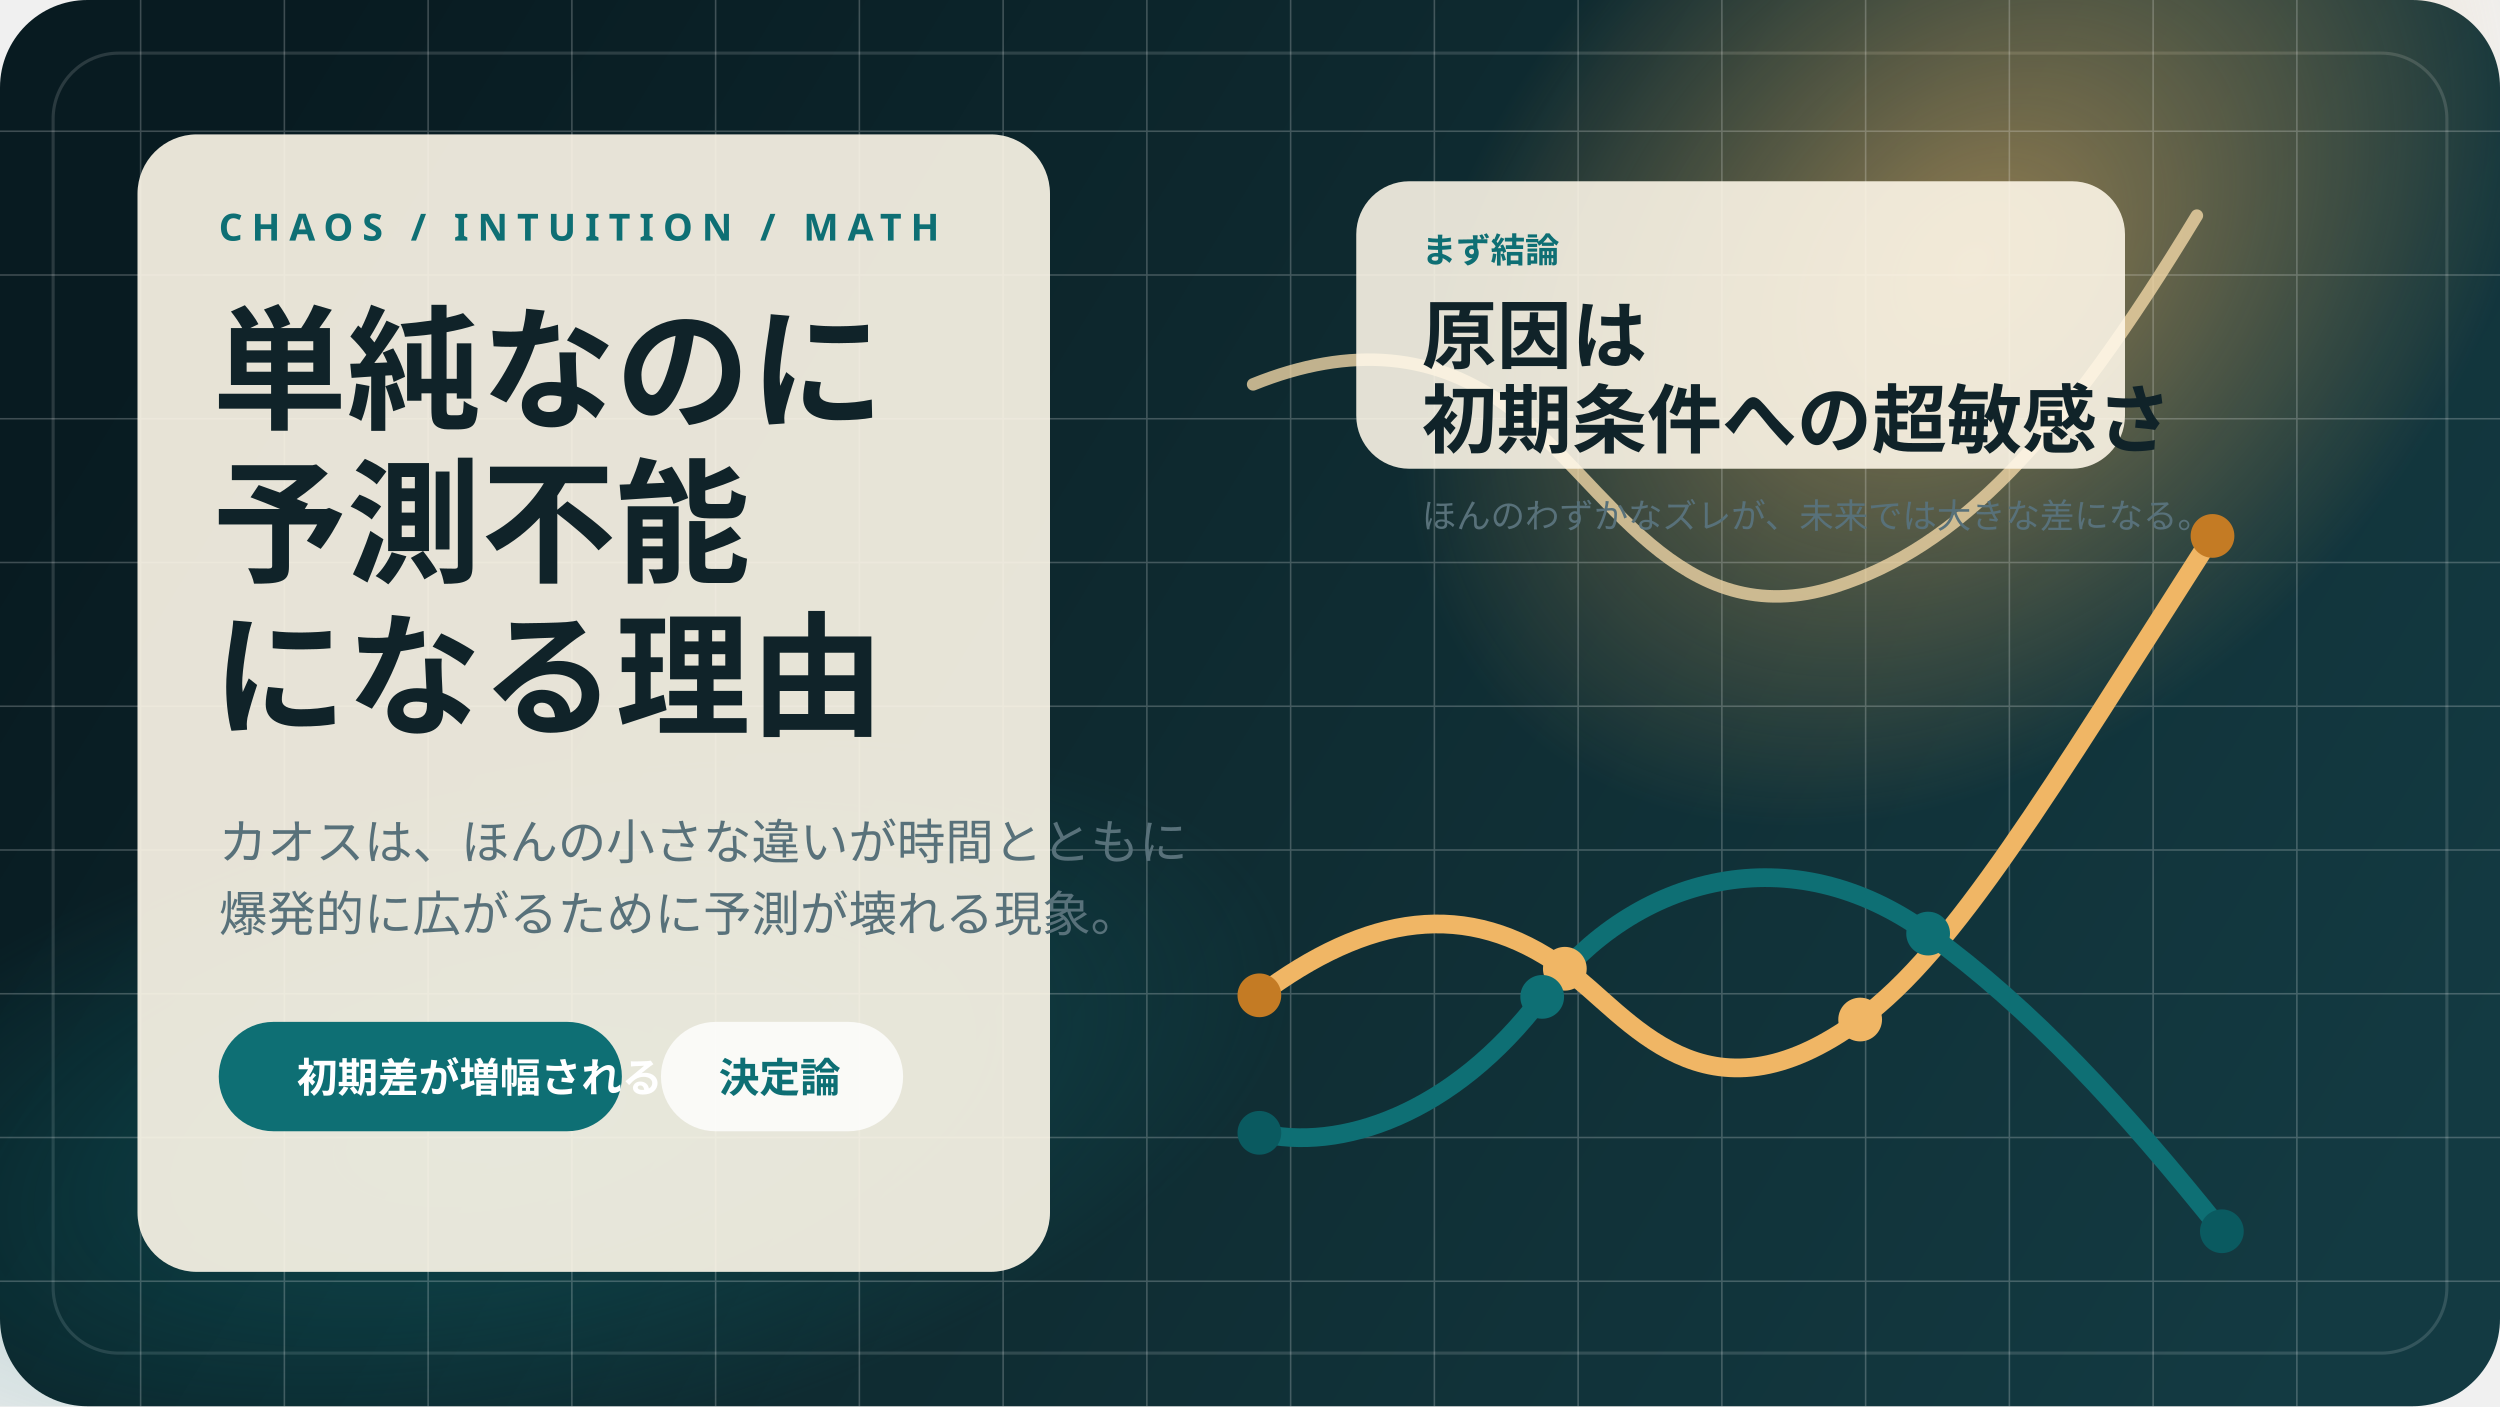
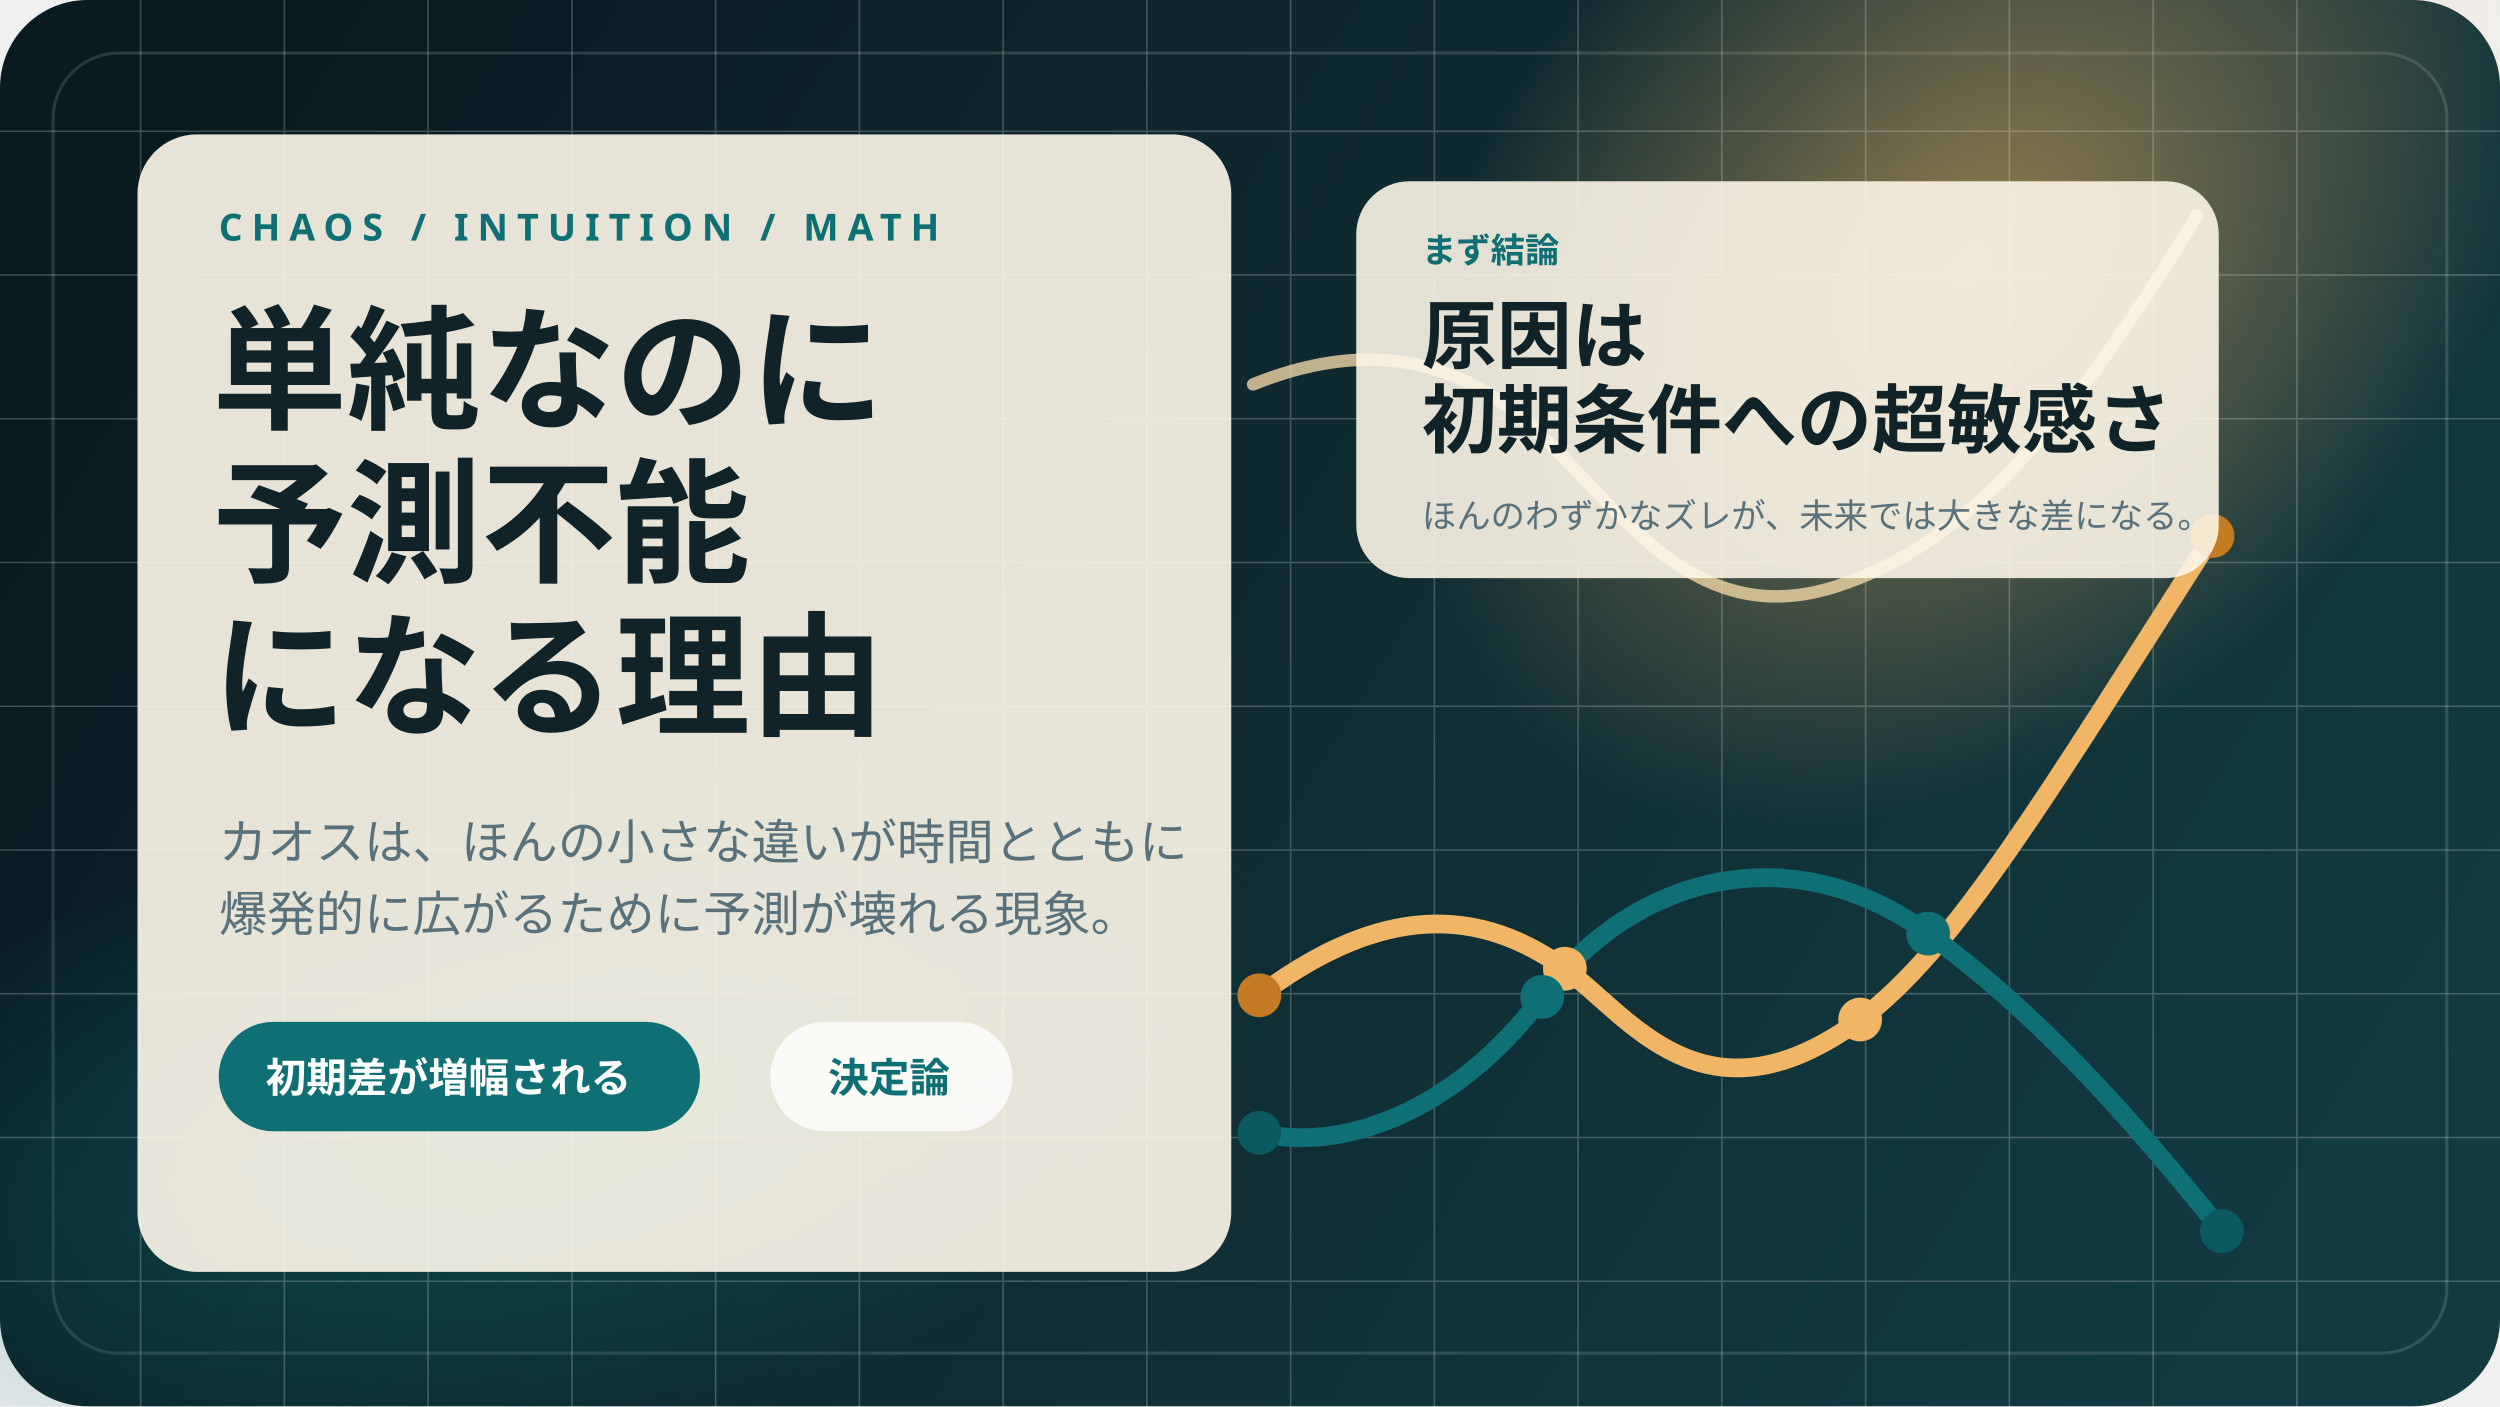
<svg xmlns="http://www.w3.org/2000/svg" width="1600" height="900" viewBox="0 0 1600 900" fill="none">
  <defs>
    <linearGradient id="bg" x1="179" y1="52" x2="1491" y2="851" gradientUnits="userSpaceOnUse">
      <stop stop-color="#081B21" />
      <stop offset="0.5" stop-color="#0F2C32" />
      <stop offset="1" stop-color="#133A42" />
    </linearGradient>
    <radialGradient id="amberGlow" cx="0" cy="0" r="1" gradientUnits="userSpaceOnUse" gradientTransform="translate(1262 168) rotate(135.49) scale(416.025 300.392)">
      <stop stop-color="#F0B665" stop-opacity="0.58" />
      <stop offset="1" stop-color="#F0B665" stop-opacity="0" />
    </radialGradient>
    <radialGradient id="tealGlow" cx="0" cy="0" r="1" gradientUnits="userSpaceOnUse" gradientTransform="translate(331 716) rotate(-12.9034) scale(508.739 221.886)">
      <stop stop-color="#0E6F74" stop-opacity="0.52" />
      <stop offset="1" stop-color="#0E6F74" stop-opacity="0" />
    </radialGradient>
  </defs>
  <rect width="1600" height="900" rx="56" fill="url(#bg)" />
  <rect x="34" y="34" width="1532" height="832" rx="42" stroke="rgba(255,255,255,0.14)" stroke-width="2" />
  <path d="M0 0H1600V900H0V0Z" fill="url(#amberGlow)" />
  <path d="M0 0H1600V900H0V0Z" fill="url(#tealGlow)" />
  <g opacity="0.22">
    <path d="M90 0V900" stroke="white" />
    <path d="M182 0V900" stroke="white" />
    <path d="M274 0V900" stroke="white" />
    <path d="M366 0V900" stroke="white" />
    <path d="M458 0V900" stroke="white" />
    <path d="M550 0V900" stroke="white" />
    <path d="M642 0V900" stroke="white" />
    <path d="M734 0V900" stroke="white" />
    <path d="M826 0V900" stroke="white" />
    <path d="M918 0V900" stroke="white" />
    <path d="M1010 0V900" stroke="white" />
    <path d="M1102 0V900" stroke="white" />
    <path d="M1194 0V900" stroke="white" />
    <path d="M1286 0V900" stroke="white" />
    <path d="M1378 0V900" stroke="white" />
    <path d="M1470 0V900" stroke="white" />
    <path d="M0 84H1600" stroke="white" />
    <path d="M0 176H1600" stroke="white" />
    <path d="M0 268H1600" stroke="white" />
    <path d="M0 360H1600" stroke="white" />
    <path d="M0 452H1600" stroke="white" />
    <path d="M0 544H1600" stroke="white" />
    <path d="M0 636H1600" stroke="white" />
    <path d="M0 728H1600" stroke="white" />
    <path d="M0 820H1600" stroke="white" />
  </g>
-   <rect x="88" y="86" width="584" height="728" rx="38" fill="#FFF8EA" fill-opacity="0.9" />
+   <rect x="88" y="86" width="700" height="728" rx="38" fill="#FFF8EA" fill-opacity="0.9" />
  <text fill="#0E6F74" font-family="IBM Plex Sans JP, sans-serif" font-size="24" font-weight="700" letter-spacing="0.24em">
    <tspan x="140" y="154">CHAOS / INTUITION / MATH</tspan>
  </text>
  <text fill="#102329" font-family="Shippori Mincho, serif" font-size="86" font-weight="700">
    <tspan x="136" y="268">単純なのに</tspan>
    <tspan x="136" y="366">予測不能</tspan>
    <tspan x="136" y="464">になる理由</tspan>
  </text>
  <text fill="#58717A" font-family="IBM Plex Sans JP, sans-serif" font-size="31" font-weight="500">
    <tspan x="140" y="550">カオスは、ほんの小さな違いが時間とともに</tspan>
    <tspan x="140" y="596">爆発的に広がるために予測が壊れる現象。</tspan>
  </text>
-   <rect x="140" y="654" width="258" height="70" rx="35" fill="#0E6F74" />
+   <rect x="140" y="654" width="308" height="70" rx="35" fill="#0E6F74" />
  <text fill="white" font-family="IBM Plex Sans JP, sans-serif" font-size="26" font-weight="700">
-     <tspan x="190" y="699">初期差が増幅される</tspan>
+     <tspan x="170" y="699">初期差が増幅される</tspan>
  </text>
-   <rect x="423" y="654" width="155" height="70" rx="35" fill="#FFFFFF" fill-opacity="0.78" />
+   <rect x="493" y="654" width="155" height="70" rx="35" fill="#FFFFFF" fill-opacity="0.78" />
  <text fill="#0E6F74" font-family="IBM Plex Sans JP, sans-serif" font-size="26" font-weight="700">
-     <tspan x="460" y="699">決定論</tspan>
+     <tspan x="530" y="699">決定論</tspan>
  </text>
  <path d="M806 637C874.986 585.538 938.522 574.372 1001.5 620C1042.5 649.5 1090.5 726 1190.5 652.5C1250.79 608.195 1310.96 507.388 1416 343" stroke="#F0B665" stroke-width="12" stroke-linecap="round" />
  <path d="M806 725C857 737.5 930 713.5 987 638C1046.78 558.832 1147.35 534.472 1234 597.5C1300.87 646.15 1358.54 708.824 1422 788" stroke="#0E6F74" stroke-width="12" stroke-linecap="round" />
  <path d="M802 246C864.666 220.667 919.561 225.719 966.5 261.5C1028.73 308.93 1074.47 407.282 1174.5 375.5C1252.46 350.721 1318.38 282.772 1406 138" stroke="#F4D9A8" stroke-width="8" stroke-linecap="round" opacity="0.78" />
  <circle cx="806" cy="637" r="14" fill="#C47B24" />
  <circle cx="1001.5" cy="620" r="14" fill="#F0B665" />
  <circle cx="1190.5" cy="652.5" r="14" fill="#F0B665" />
  <circle cx="1416" cy="343" r="14" fill="#C47B24" />
  <circle cx="806" cy="725" r="14" fill="#0A5A60" />
  <circle cx="987" cy="638" r="14" fill="#0E6F74" />
  <circle cx="1234" cy="597.5" r="14" fill="#0E6F74" />
  <circle cx="1422" cy="788" r="14" fill="#0A5A60" />
-   <rect x="868" y="116" width="492" height="184" rx="34" fill="#FFF8EA" fill-opacity="0.88" />
+   <rect x="868" y="116" width="552" height="254" rx="34" fill="#FFF8EA" fill-opacity="0.88" />
  <text fill="#0E6F74" font-family="IBM Plex Sans JP, sans-serif" font-size="22" font-weight="700">
    <tspan x="910" y="168">まず結論</tspan>
  </text>
  <text fill="#102329" font-family="IBM Plex Sans JP, sans-serif" font-size="48" font-weight="700">
    <tspan x="910" y="232">原因は</tspan>
    <tspan x="910" y="286">初期条件への超敏感さ</tspan>
  </text>
  <text fill="#58717A" font-family="IBM Plex Sans JP, sans-serif" font-size="22" font-weight="500">
    <tspan x="910" y="338">ほんのわずかなズレが、未来では大きな差になる。</tspan>
  </text>
</svg>
